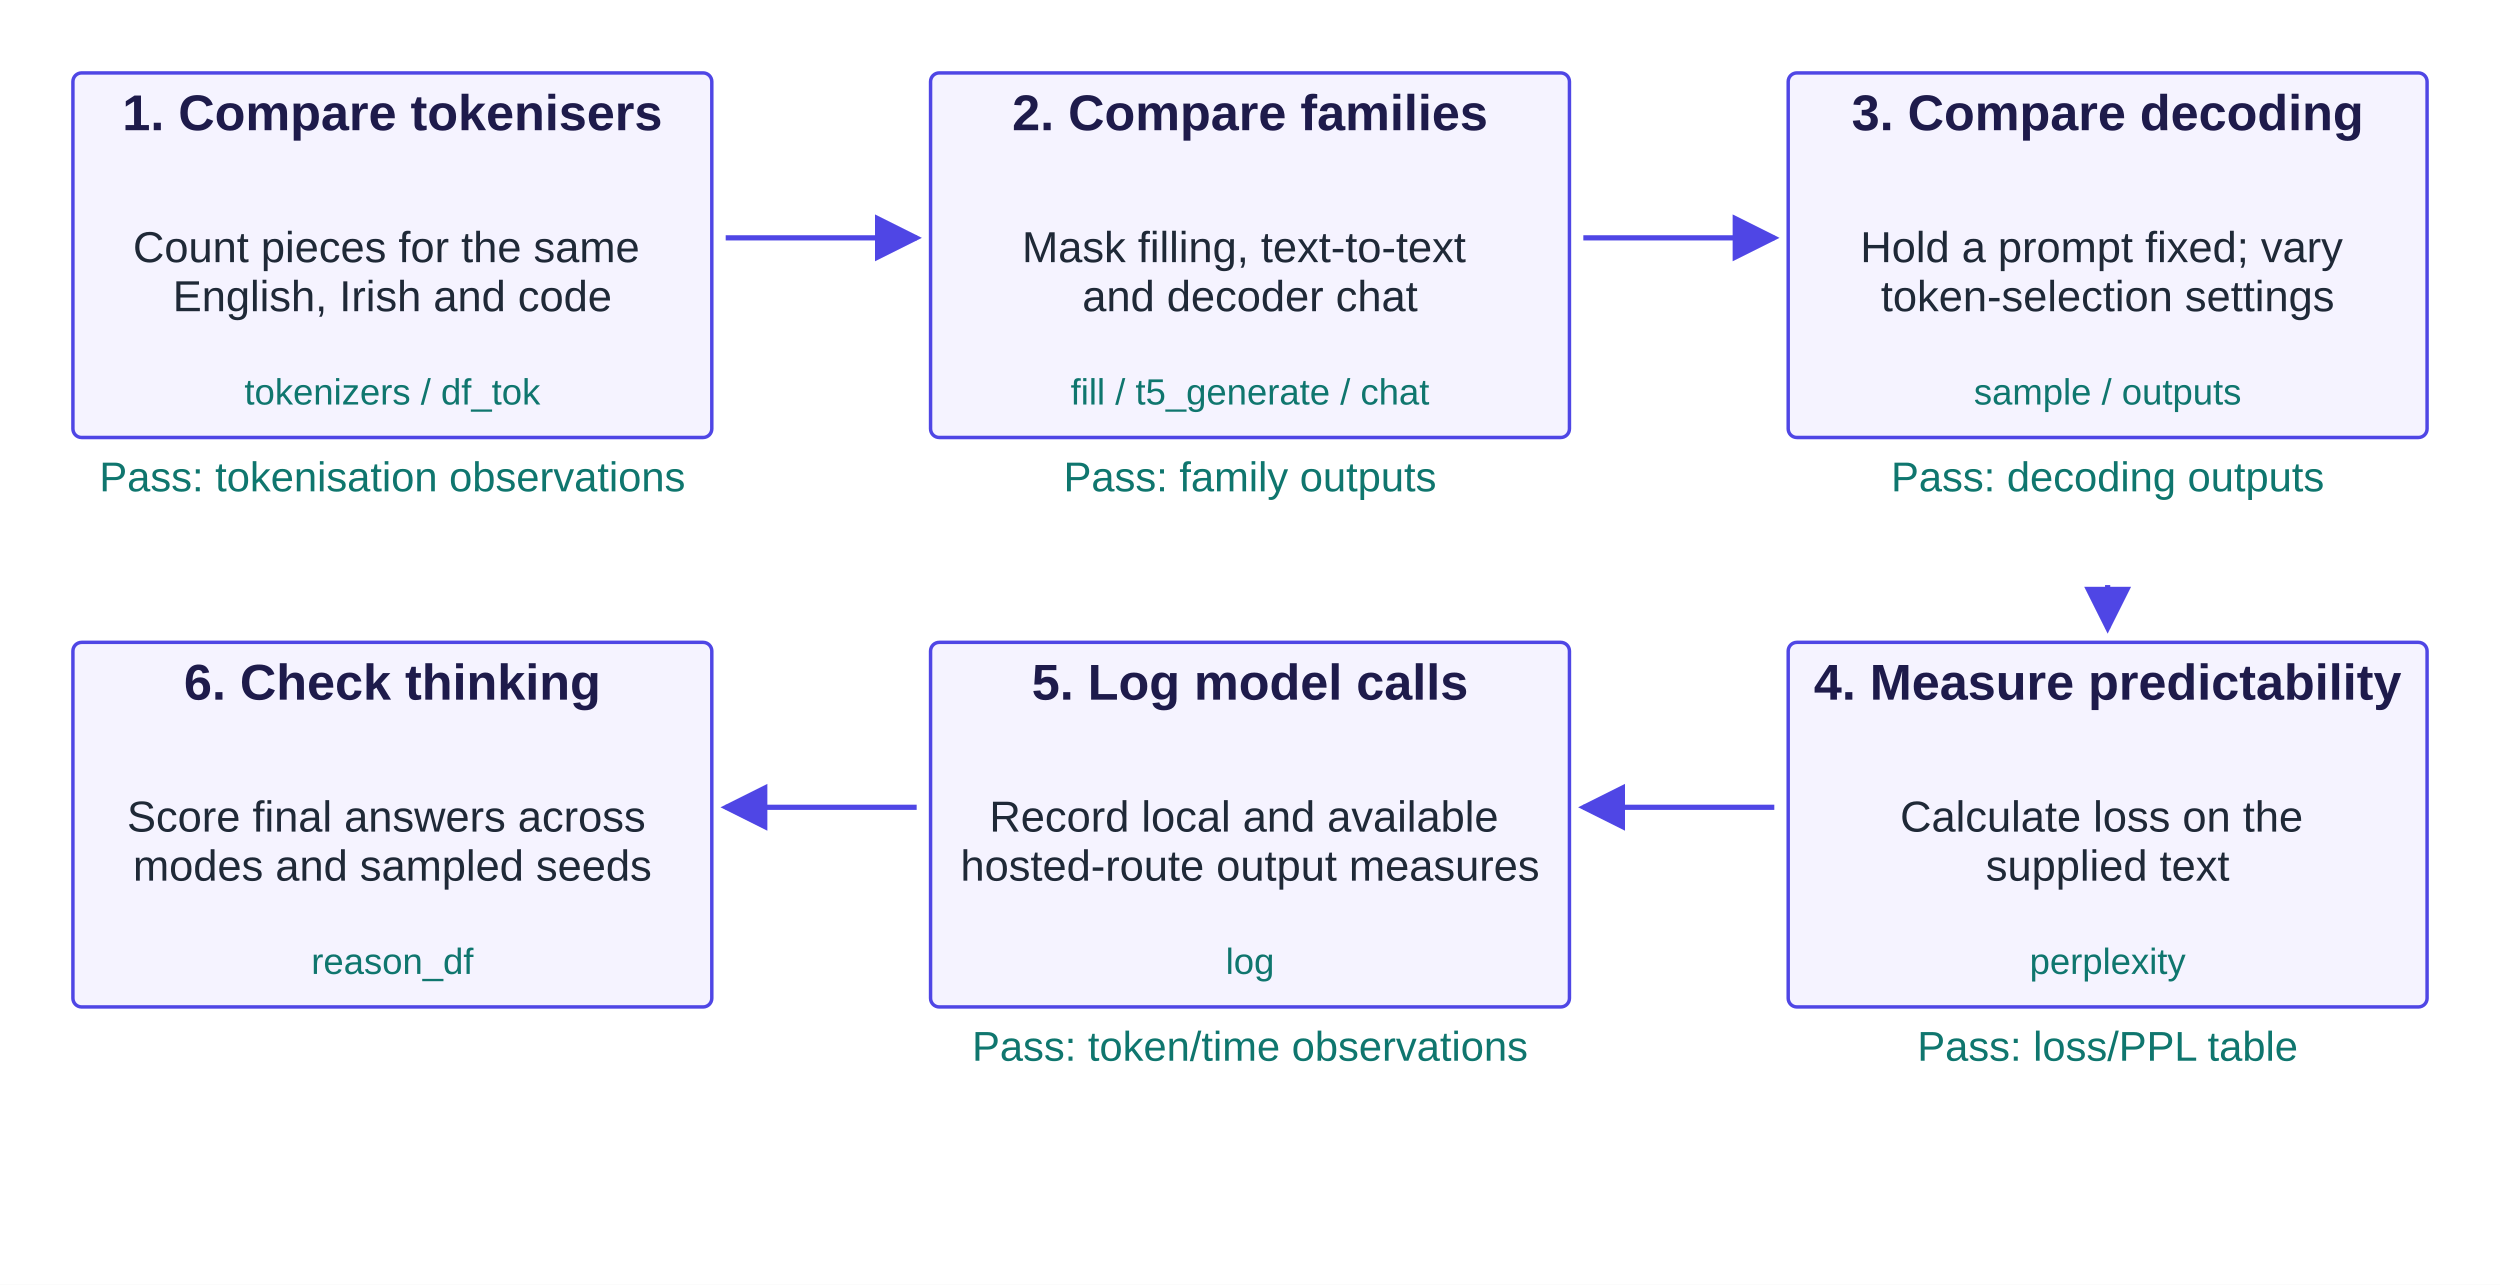
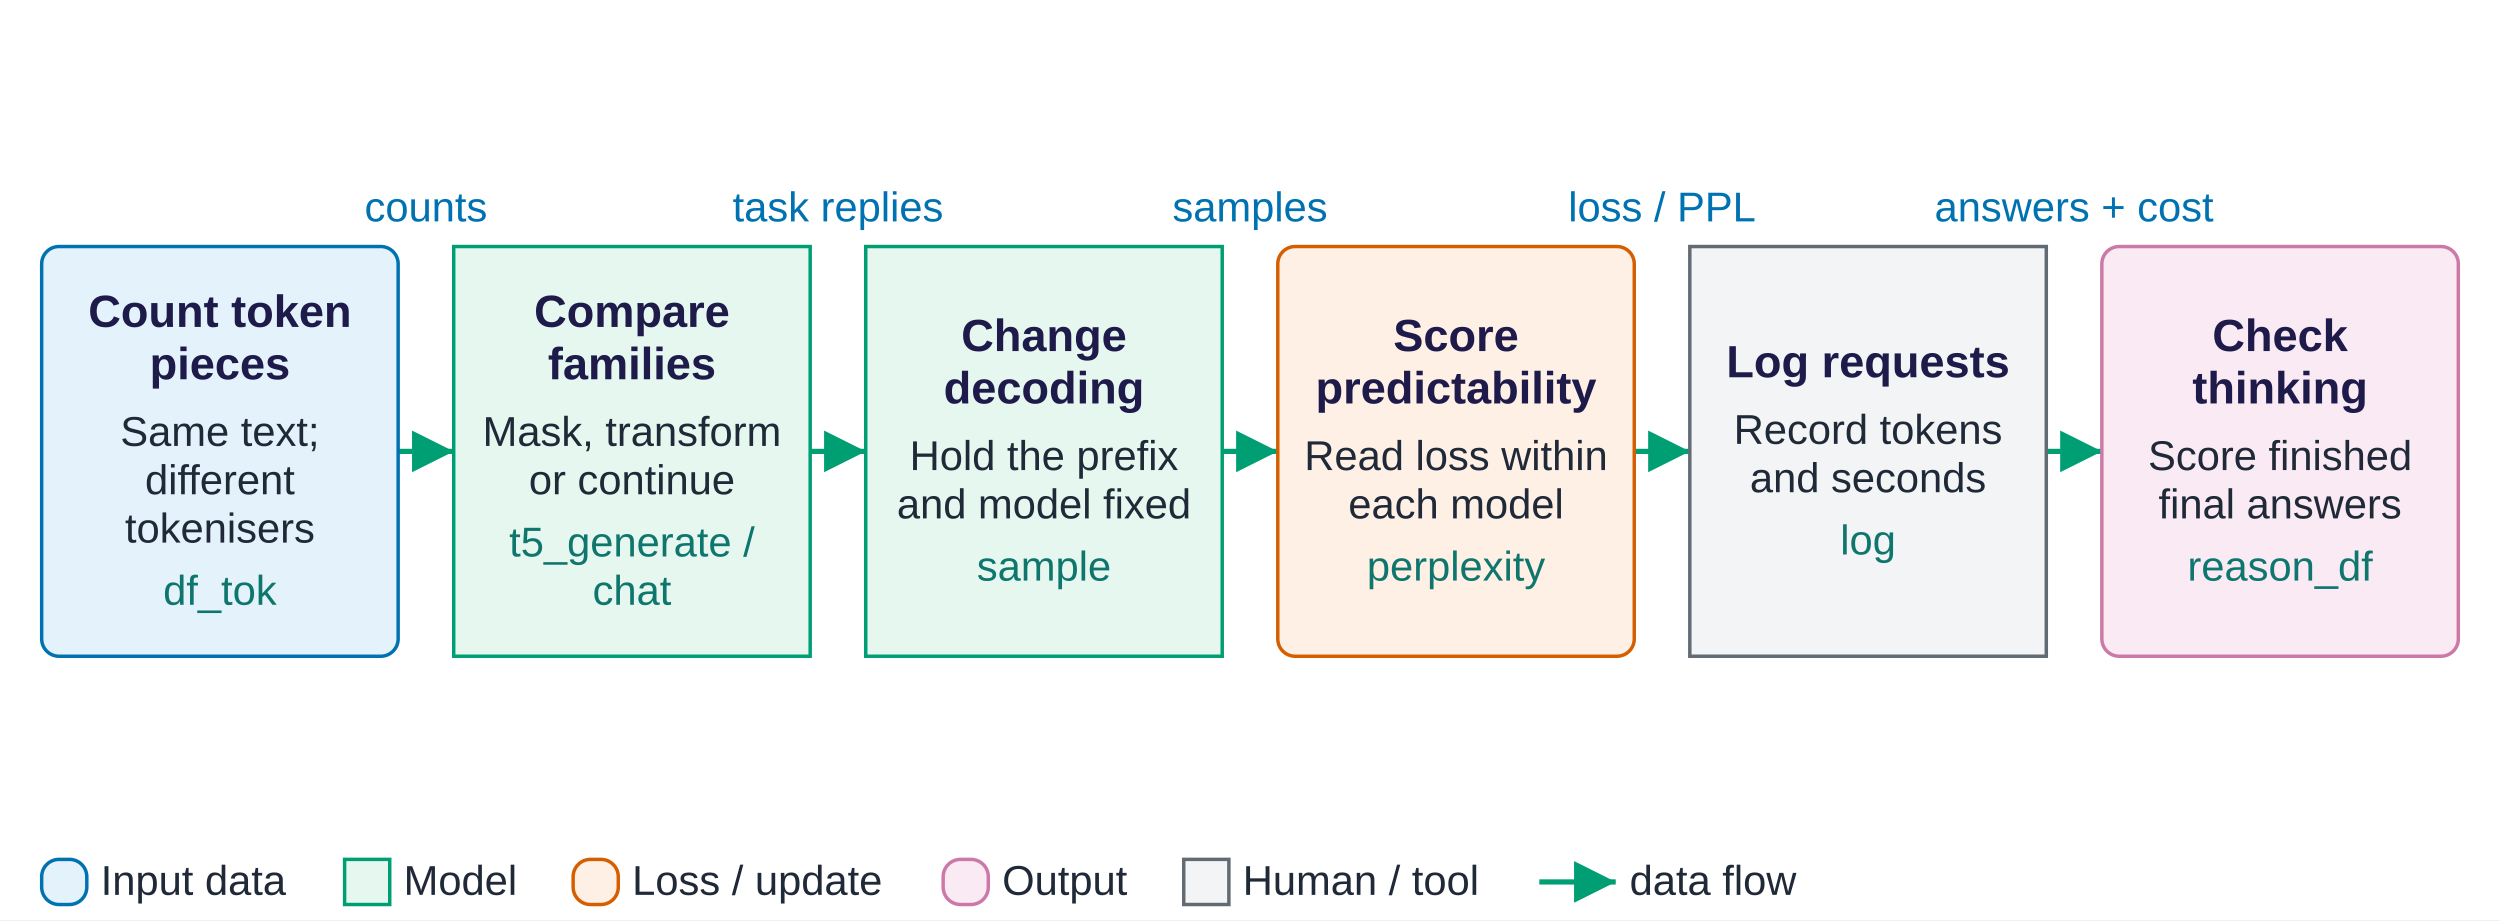
- <svg xmlns="http://www.w3.org/2000/svg" width="1440" height="740">
+ <svg xmlns="http://www.w3.org/2000/svg" width="1440" height="530" role="img">
  <rect width="100%" height="100%" fill="white" />
  <defs>
-     <marker id="arrow" markerWidth="9" markerHeight="9" refX="8" refY="4.5" orient="auto">
-       <path d="M0,0 L9,4.5 L0,9" fill="#4F46E5" />
+     <marker id="arrow009E73" markerWidth="8" markerHeight="8" refX="8" refY="4" orient="auto">
+       <path d="M0,0 L8,4 L0,8" fill="#009E73" />
    </marker>
  </defs>
-   <line x1="418" y1="137" x2="528" y2="137" stroke="#4F46E5" stroke-width="3" marker-end="url(#arrow)" />
-   <line x1="912" y1="137" x2="1022" y2="137" stroke="#4F46E5" stroke-width="3" marker-end="url(#arrow)" />
-   <line x1="1214" y1="337" x2="1214" y2="362" stroke="#4F46E5" stroke-width="3" marker-end="url(#arrow)" />
-   <line x1="1022" y1="465" x2="912" y2="465" stroke="#4F46E5" stroke-width="3" marker-end="url(#arrow)" />
-   <line x1="528" y1="465" x2="418" y2="465" stroke="#4F46E5" stroke-width="3" marker-end="url(#arrow)" />
-   <rect x="42" y="42" width="368" height="210" rx="5" fill="#F5F3FF" stroke="#4F46E5" stroke-width="2" />
-   <text font-family="Calibri,Arial,sans-serif" font-size="29" fill="#1E1B4B" font-weight="700" text-anchor="middle">
-     <tspan x="226" y="75">1. Compare tokenisers</tspan>
+   <polyline points="229.333,260 261.333,260" fill="none" stroke="#009E73" stroke-width="3" marker-end="url(#arrow009E73)" />
+   <text font-family="Arial,sans-serif" font-size="24" fill="#0072B2" font-weight="400" text-anchor="middle">
+     <tspan x="245.333" y="127.52">counts</tspan>
  </text>
-   <text font-family="Calibri,Arial,sans-serif" font-size="25" fill="#1F2937" font-weight="400" text-anchor="middle">
-     <tspan x="226" y="151">Count pieces for the same</tspan>
-     <tspan x="226" y="179.25">English, Irish and code</tspan>
+   <polyline points="466.667,260 498.667,260" fill="none" stroke="#009E73" stroke-width="3" marker-end="url(#arrow009E73)" />
+   <text font-family="Arial,sans-serif" font-size="24" fill="#0072B2" font-weight="400" text-anchor="middle">
+     <tspan x="482.667" y="127.52">task replies</tspan>
  </text>
-   <text font-family="Calibri,Arial,sans-serif" font-size="21" fill="#0F766E" font-weight="400" text-anchor="middle">
-     <tspan x="226" y="233">tokenizers / df_tok</tspan>
+   <polyline points="704,260 736,260" fill="none" stroke="#009E73" stroke-width="3" marker-end="url(#arrow009E73)" />
+   <text font-family="Arial,sans-serif" font-size="24" fill="#0072B2" font-weight="400" text-anchor="middle">
+     <tspan x="720" y="127.52">samples</tspan>
  </text>
-   <text font-family="Calibri,Arial,sans-serif" font-size="24" fill="#0F766E" font-weight="400" text-anchor="middle">
-     <tspan x="226" y="283">Pass: tokenisation observations</tspan>
+   <polyline points="941.333,260 973.333,260" fill="none" stroke="#009E73" stroke-width="3" marker-end="url(#arrow009E73)" />
+   <text font-family="Arial,sans-serif" font-size="24" fill="#0072B2" font-weight="400" text-anchor="middle">
+     <tspan x="957.333" y="127.52">loss / PPL</tspan>
  </text>
-   <rect x="536" y="42" width="368" height="210" rx="5" fill="#F5F3FF" stroke="#4F46E5" stroke-width="2" />
-   <text font-family="Calibri,Arial,sans-serif" font-size="29" fill="#1E1B4B" font-weight="700" text-anchor="middle">
-     <tspan x="720" y="75">2. Compare families</tspan>
+   <polyline points="1178.667,260 1210.667,260" fill="none" stroke="#009E73" stroke-width="3" marker-end="url(#arrow009E73)" />
+   <text font-family="Arial,sans-serif" font-size="24" fill="#0072B2" font-weight="400" text-anchor="middle">
+     <tspan x="1194.667" y="127.52">answers + cost</tspan>
  </text>
-   <text font-family="Calibri,Arial,sans-serif" font-size="25" fill="#1F2937" font-weight="400" text-anchor="middle">
-     <tspan x="720" y="151">Mask filling, text-to-text</tspan>
-     <tspan x="720" y="179.25">and decoder chat</tspan>
+   <rect x="24" y="142" width="205.333" height="236" rx="10" fill="#E4F2FB" stroke="#0072B2" stroke-width="2" />
+   <text font-family="Arial,sans-serif" font-size="26" fill="#1E1B4B" font-weight="700" text-anchor="middle">
+     <tspan x="126.667" y="188.3">Count token</tspan>
  </text>
-   <text font-family="Calibri,Arial,sans-serif" font-size="21" fill="#0F766E" font-weight="400" text-anchor="middle">
-     <tspan x="720" y="233">fill / t5_generate / chat</tspan>
+   <text font-family="Arial,sans-serif" font-size="26" fill="#1E1B4B" font-weight="700" text-anchor="middle">
+     <tspan x="126.667" y="218.46">pieces</tspan>
  </text>
-   <text font-family="Calibri,Arial,sans-serif" font-size="24" fill="#0F766E" font-weight="400" text-anchor="middle">
-     <tspan x="720" y="283">Pass: family outputs</tspan>
+   <text font-family="Arial,sans-serif" font-size="24" fill="#1F2937" font-weight="400" text-anchor="middle">
+     <tspan x="126.667" y="256.84">Same text;</tspan>
  </text>
-   <rect x="1030" y="42" width="368" height="210" rx="5" fill="#F5F3FF" stroke="#4F46E5" stroke-width="2" />
-   <text font-family="Calibri,Arial,sans-serif" font-size="29" fill="#1E1B4B" font-weight="700" text-anchor="middle">
-     <tspan x="1214" y="75">3. Compare decoding</tspan>
+   <text font-family="Arial,sans-serif" font-size="24" fill="#1F2937" font-weight="400" text-anchor="middle">
+     <tspan x="126.667" y="284.68">different</tspan>
  </text>
-   <text font-family="Calibri,Arial,sans-serif" font-size="25" fill="#1F2937" font-weight="400" text-anchor="middle">
-     <tspan x="1214" y="151">Hold a prompt fixed; vary</tspan>
-     <tspan x="1214" y="179.25">token-selection settings</tspan>
+   <text font-family="Arial,sans-serif" font-size="24" fill="#1F2937" font-weight="400" text-anchor="middle">
+     <tspan x="126.667" y="312.52">tokenisers</tspan>
  </text>
-   <text font-family="Calibri,Arial,sans-serif" font-size="21" fill="#0F766E" font-weight="400" text-anchor="middle">
-     <tspan x="1214" y="233">sample / outputs</tspan>
+   <text font-family="Arial,sans-serif" font-size="24" fill="#0F766E" font-weight="400" text-anchor="middle">
+     <tspan x="126.667" y="348.36">df_tok</tspan>
  </text>
-   <text font-family="Calibri,Arial,sans-serif" font-size="24" fill="#0F766E" font-weight="400" text-anchor="middle">
-     <tspan x="1214" y="283">Pass: decoding outputs</tspan>
+   <rect x="261.333" y="142" width="205.333" height="236" rx="0" fill="#E5F7EF" stroke="#009E73" stroke-width="2" />
+   <text font-family="Arial,sans-serif" font-size="26" fill="#1E1B4B" font-weight="700" text-anchor="middle">
+     <tspan x="364" y="188.3">Compare</tspan>
  </text>
-   <rect x="1030" y="370" width="368" height="210" rx="5" fill="#F5F3FF" stroke="#4F46E5" stroke-width="2" />
-   <text font-family="Calibri,Arial,sans-serif" font-size="29" fill="#1E1B4B" font-weight="700" text-anchor="middle">
-     <tspan x="1214" y="403">4. Measure predictability</tspan>
+   <text font-family="Arial,sans-serif" font-size="26" fill="#1E1B4B" font-weight="700" text-anchor="middle">
+     <tspan x="364" y="218.46">families</tspan>
  </text>
-   <text font-family="Calibri,Arial,sans-serif" font-size="25" fill="#1F2937" font-weight="400" text-anchor="middle">
-     <tspan x="1214" y="479">Calculate loss on the</tspan>
-     <tspan x="1214" y="507.25">supplied text</tspan>
+   <text font-family="Arial,sans-serif" font-size="24" fill="#1F2937" font-weight="400" text-anchor="middle">
+     <tspan x="364" y="256.84">Mask, transform</tspan>
  </text>
-   <text font-family="Calibri,Arial,sans-serif" font-size="21" fill="#0F766E" font-weight="400" text-anchor="middle">
-     <tspan x="1214" y="561">perplexity</tspan>
+   <text font-family="Arial,sans-serif" font-size="24" fill="#1F2937" font-weight="400" text-anchor="middle">
+     <tspan x="364" y="284.68">or continue</tspan>
  </text>
-   <text font-family="Calibri,Arial,sans-serif" font-size="24" fill="#0F766E" font-weight="400" text-anchor="middle">
-     <tspan x="1214" y="611">Pass: loss/PPL table</tspan>
+   <text font-family="Arial,sans-serif" font-size="24" fill="#0F766E" font-weight="400" text-anchor="middle">
+     <tspan x="364" y="320.52">t5_generate /</tspan>
  </text>
-   <rect x="536" y="370" width="368" height="210" rx="5" fill="#F5F3FF" stroke="#4F46E5" stroke-width="2" />
-   <text font-family="Calibri,Arial,sans-serif" font-size="29" fill="#1E1B4B" font-weight="700" text-anchor="middle">
-     <tspan x="720" y="403">5. Log model calls</tspan>
+   <text font-family="Arial,sans-serif" font-size="24" fill="#0F766E" font-weight="400" text-anchor="middle">
+     <tspan x="364" y="348.36">chat</tspan>
  </text>
-   <text font-family="Calibri,Arial,sans-serif" font-size="25" fill="#1F2937" font-weight="400" text-anchor="middle">
-     <tspan x="720" y="479">Record local and available</tspan>
-     <tspan x="720" y="507.25">hosted-route output measures</tspan>
+   <rect x="498.667" y="142" width="205.333" height="236" rx="0" fill="#E5F7EF" stroke="#009E73" stroke-width="2" />
+   <text font-family="Arial,sans-serif" font-size="26" fill="#1E1B4B" font-weight="700" text-anchor="middle">
+     <tspan x="601.333" y="202.22">Change</tspan>
  </text>
-   <text font-family="Calibri,Arial,sans-serif" font-size="21" fill="#0F766E" font-weight="400" text-anchor="middle">
-     <tspan x="720" y="561">log</tspan>
+   <text font-family="Arial,sans-serif" font-size="26" fill="#1E1B4B" font-weight="700" text-anchor="middle">
+     <tspan x="601.333" y="232.38">decoding</tspan>
  </text>
-   <text font-family="Calibri,Arial,sans-serif" font-size="24" fill="#0F766E" font-weight="400" text-anchor="middle">
-     <tspan x="720" y="611">Pass: token/time observations</tspan>
+   <text font-family="Arial,sans-serif" font-size="24" fill="#1F2937" font-weight="400" text-anchor="middle">
+     <tspan x="601.333" y="270.76">Hold the prefix</tspan>
  </text>
-   <rect x="42" y="370" width="368" height="210" rx="5" fill="#F5F3FF" stroke="#4F46E5" stroke-width="2" />
-   <text font-family="Calibri,Arial,sans-serif" font-size="29" fill="#1E1B4B" font-weight="700" text-anchor="middle">
-     <tspan x="226" y="403">6. Check thinking</tspan>
+   <text font-family="Arial,sans-serif" font-size="24" fill="#1F2937" font-weight="400" text-anchor="middle">
+     <tspan x="601.333" y="298.6">and model fixed</tspan>
  </text>
-   <text font-family="Calibri,Arial,sans-serif" font-size="25" fill="#1F2937" font-weight="400" text-anchor="middle">
-     <tspan x="226" y="479">Score final answers across</tspan>
-     <tspan x="226" y="507.25">modes and sampled seeds</tspan>
+   <text font-family="Arial,sans-serif" font-size="24" fill="#0F766E" font-weight="400" text-anchor="middle">
+     <tspan x="601.333" y="334.44">sample</tspan>
  </text>
-   <text font-family="Calibri,Arial,sans-serif" font-size="21" fill="#0F766E" font-weight="400" text-anchor="middle">
-     <tspan x="226" y="561">reason_df</tspan>
+   <rect x="736" y="142" width="205.333" height="236" rx="10" fill="#FFF0E6" stroke="#D55E00" stroke-width="2" />
+   <text font-family="Arial,sans-serif" font-size="26" fill="#1E1B4B" font-weight="700" text-anchor="middle">
+     <tspan x="838.667" y="202.22">Score</tspan>
+   </text>
+   <text font-family="Arial,sans-serif" font-size="26" fill="#1E1B4B" font-weight="700" text-anchor="middle">
+     <tspan x="838.667" y="232.38">predictability</tspan>
+   </text>
+   <text font-family="Arial,sans-serif" font-size="24" fill="#1F2937" font-weight="400" text-anchor="middle">
+     <tspan x="838.667" y="270.76">Read loss within</tspan>
+   </text>
+   <text font-family="Arial,sans-serif" font-size="24" fill="#1F2937" font-weight="400" text-anchor="middle">
+     <tspan x="838.667" y="298.6">each model</tspan>
+   </text>
+   <text font-family="Arial,sans-serif" font-size="24" fill="#0F766E" font-weight="400" text-anchor="middle">
+     <tspan x="838.667" y="334.44">perplexity</tspan>
+   </text>
+   <rect x="973.333" y="142" width="205.333" height="236" rx="0" fill="#F2F4F5" stroke="#626B73" stroke-width="2" />
+   <text font-family="Arial,sans-serif" font-size="26" fill="#1E1B4B" font-weight="700" text-anchor="middle">
+     <tspan x="1076" y="217.3">Log requests</tspan>
+   </text>
+   <text font-family="Arial,sans-serif" font-size="24" fill="#1F2937" font-weight="400" text-anchor="middle">
+     <tspan x="1076" y="255.68">Record tokens</tspan>
+   </text>
+   <text font-family="Arial,sans-serif" font-size="24" fill="#1F2937" font-weight="400" text-anchor="middle">
+     <tspan x="1076" y="283.52">and seconds</tspan>
+   </text>
+   <text font-family="Arial,sans-serif" font-size="24" fill="#0F766E" font-weight="400" text-anchor="middle">
+     <tspan x="1076" y="319.36">log</tspan>
+   </text>
+   <rect x="1210.667" y="142" width="205.333" height="236" rx="10" fill="#F9EAF4" stroke="#CC79A7" stroke-width="2" />
+   <text font-family="Arial,sans-serif" font-size="26" fill="#1E1B4B" font-weight="700" text-anchor="middle">
+     <tspan x="1313.333" y="202.22">Check</tspan>
+   </text>
+   <text font-family="Arial,sans-serif" font-size="26" fill="#1E1B4B" font-weight="700" text-anchor="middle">
+     <tspan x="1313.333" y="232.38">thinking</tspan>
+   </text>
+   <text font-family="Arial,sans-serif" font-size="24" fill="#1F2937" font-weight="400" text-anchor="middle">
+     <tspan x="1313.333" y="270.76">Score finished</tspan>
+   </text>
+   <text font-family="Arial,sans-serif" font-size="24" fill="#1F2937" font-weight="400" text-anchor="middle">
+     <tspan x="1313.333" y="298.6">final answers</tspan>
+   </text>
+   <text font-family="Arial,sans-serif" font-size="24" fill="#0F766E" font-weight="400" text-anchor="middle">
+     <tspan x="1313.333" y="334.44">reason_df</tspan>
+   </text>
+   <rect x="24" y="495" width="26" height="26" rx="10" fill="#E4F2FB" stroke="#0072B2" stroke-width="2" />
+   <text font-family="Arial,sans-serif" font-size="24" fill="#1F2937" font-weight="400" text-anchor="start">
+     <tspan x="58" y="515.44">Input data</tspan>
+   </text>
+   <rect x="198.488" y="495" width="26" height="26" rx="0" fill="#E5F7EF" stroke="#009E73" stroke-width="2" />
+   <text font-family="Arial,sans-serif" font-size="24" fill="#1F2937" font-weight="400" text-anchor="start">
+     <tspan x="232.488" y="515.44">Model</tspan>
+   </text>
+   <rect x="330.128" y="495" width="26" height="26" rx="10" fill="#FFF0E6" stroke="#D55E00" stroke-width="2" />
+   <text font-family="Arial,sans-serif" font-size="24" fill="#1F2937" font-weight="400" text-anchor="start">
+     <tspan x="364.128" y="515.44">Loss / update</tspan>
+   </text>
+   <rect x="543.267" y="495" width="26" height="26" rx="10" fill="#F9EAF4" stroke="#CC79A7" stroke-width="2" />
+   <text font-family="Arial,sans-serif" font-size="24" fill="#1F2937" font-weight="400" text-anchor="start">
+     <tspan x="577.267" y="515.44">Output</tspan>
+   </text>
+   <rect x="681.837" y="495" width="26" height="26" rx="0" fill="#F2F4F5" stroke="#626B73" stroke-width="2" />
+   <text font-family="Arial,sans-serif" font-size="24" fill="#1F2937" font-weight="400" text-anchor="start">
+     <tspan x="715.837" y="515.44">Human / tool</tspan>
+   </text>
+   <polyline points="886.655,508 930.655,508" fill="none" stroke="#009E73" stroke-width="3" marker-end="url(#arrow009E73)" />
+   <text font-family="Arial,sans-serif" font-size="24" fill="#1F2937" font-weight="400" text-anchor="start">
+     <tspan x="938.655" y="515.44">data flow</tspan>
  </text>
</svg>
